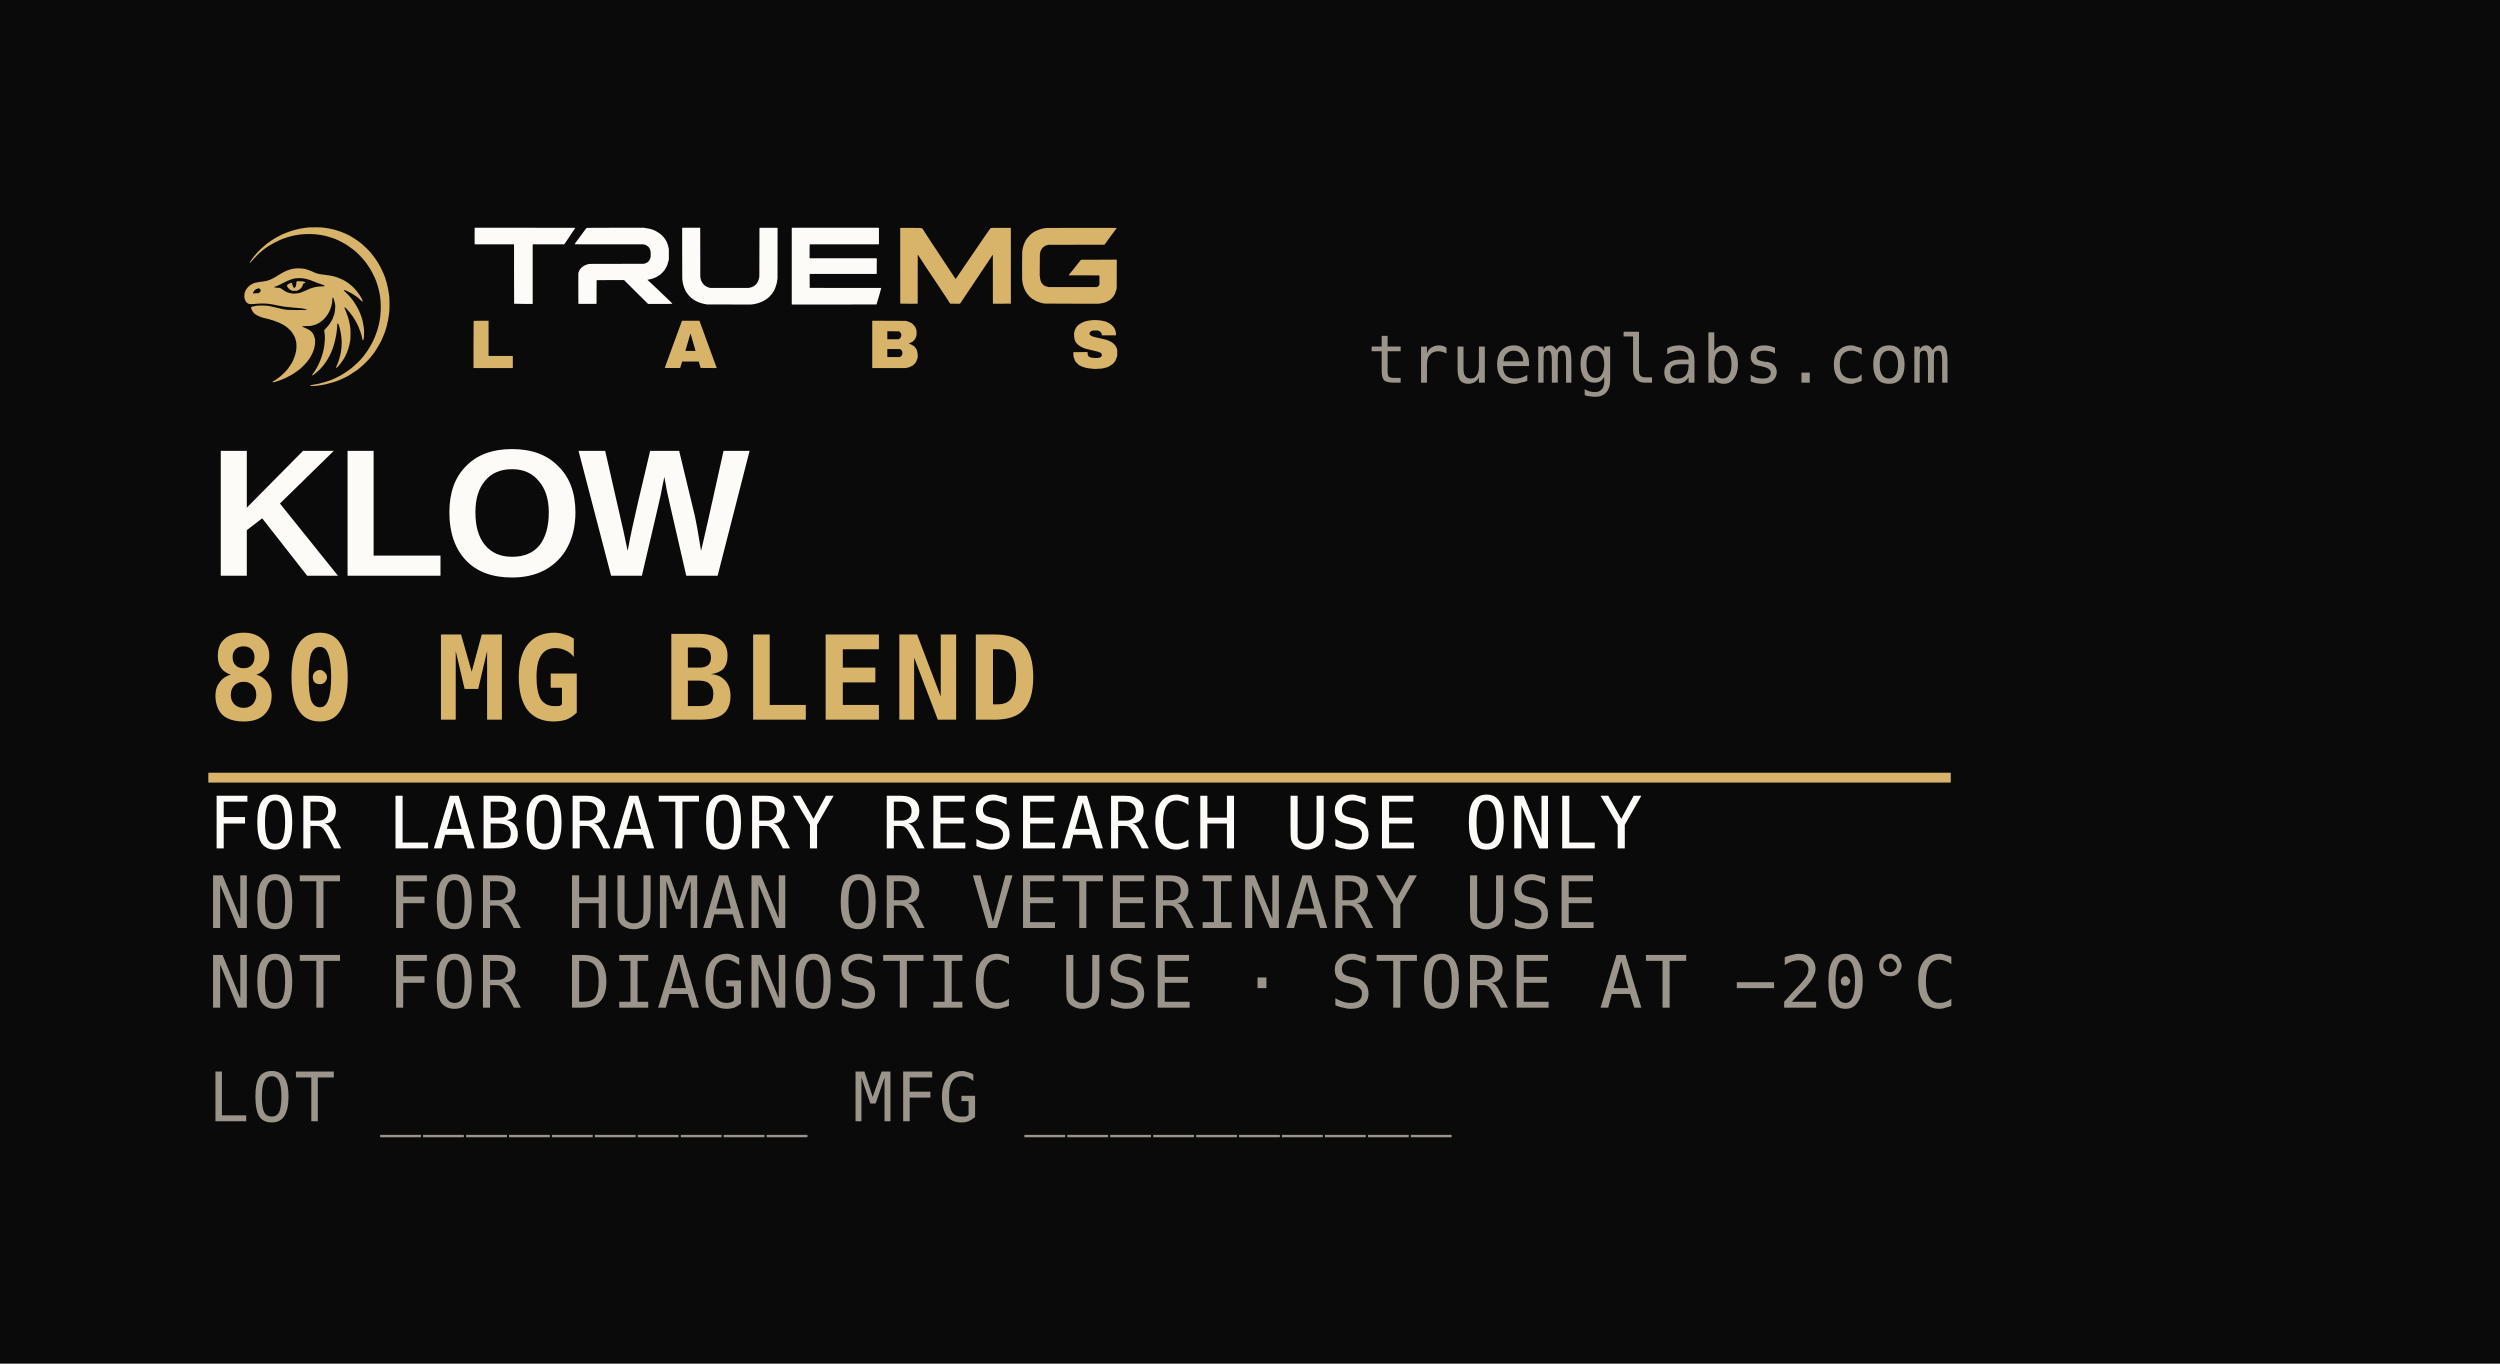
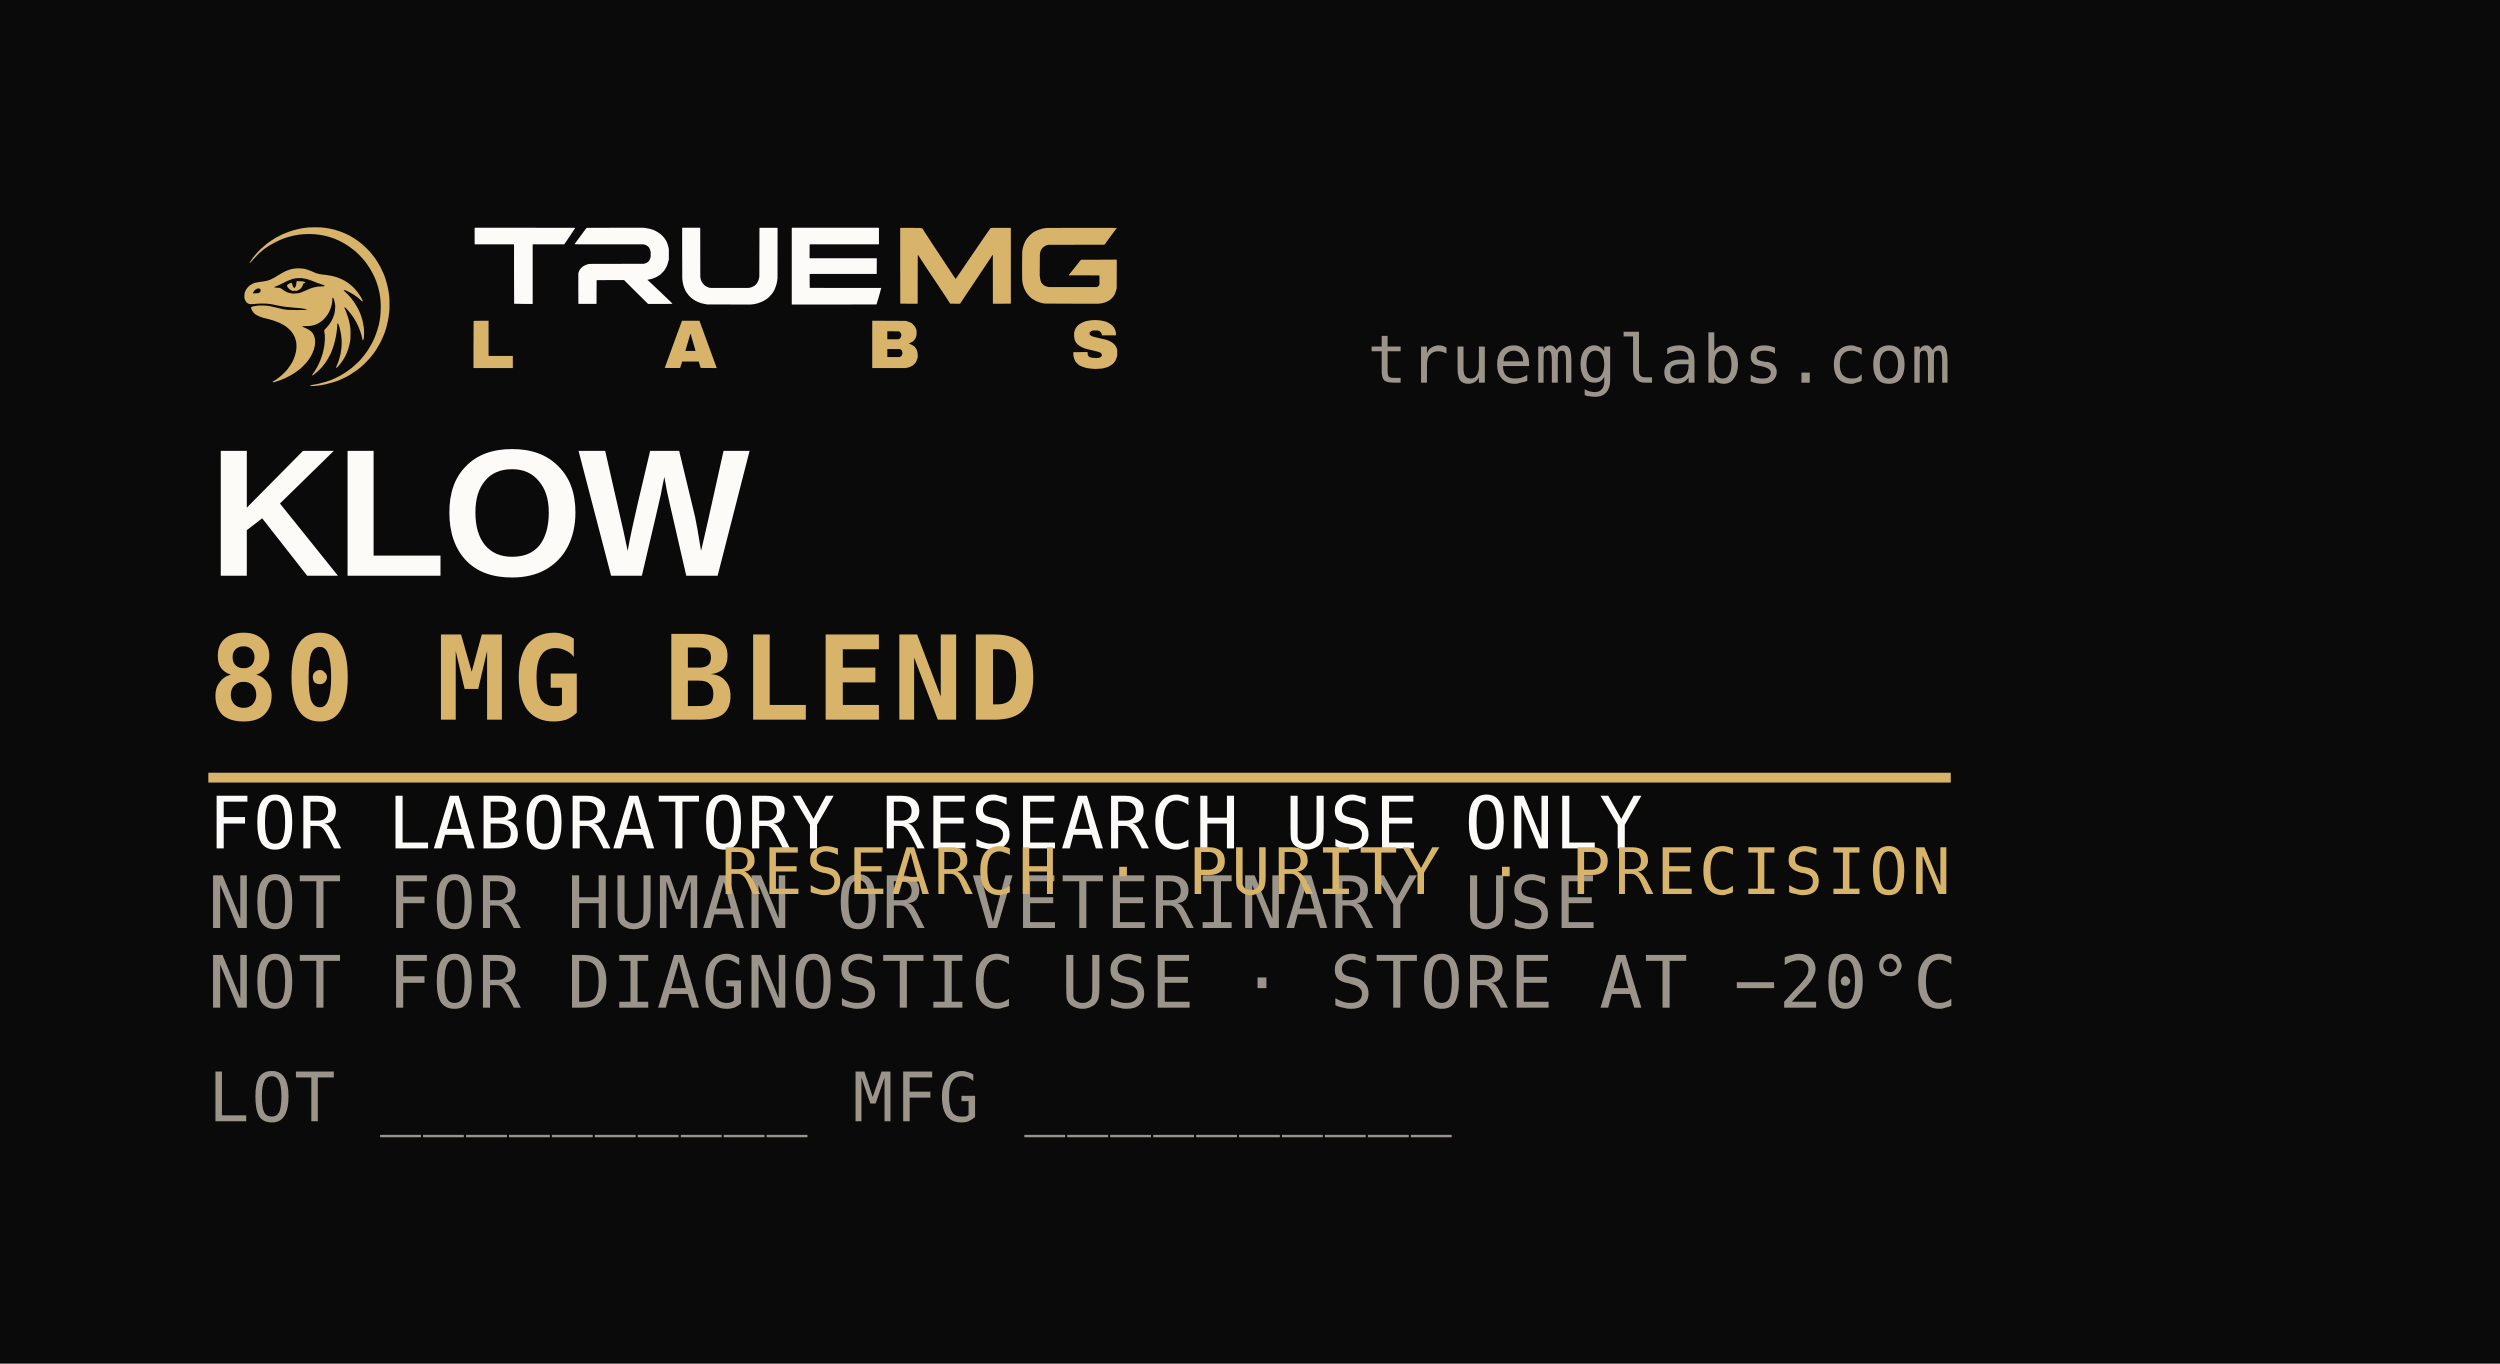
<svg xmlns="http://www.w3.org/2000/svg" width="66.0mm" height="36.0mm" viewBox="0 0 66.0 36.0">
  <rect x="0" y="0" width="66.0" height="36.0" fill="#0A0A0B" />
  <g transform="translate(5.500,5.300) scale(0.0035)">
    <g transform="translate(0,1600) scale(0.025,-0.025)" fill="#D8B46A" stroke="none">
      <path d="M30400 55957 c-297 -16 -720 -59 -940 -94 -220 -35 -598 -91 -840 -124 -768 -105 -982 -149 -2060 -419 -187 -47 -520 -130 -740 -184 -821 -204 -2477 -801 -3440 -1242 -528 -241 -1624 -809 -2100 -1086 -590 -345 -2063 -1335 -2434 -1636 -184 -150 -429 -344 -546 -432 -225 -171 -418 -340 -1592 -1400 -171 -154 -354 -346 -408 -427 -53 -81 -151 -178 -217 -217 -65 -39 -332 -323 -591 -631 -260 -307 -536 -632 -615 -722 -79 -90 -204 -252 -278 -361 -74 -110 -192 -263 -262 -340 -114 -126 -263 -343 -696 -1013 -216 -334 -206 -561 14 -319 54 61 220 236 368 390 148 154 351 382 453 506 583 717 1913 2044 2524 2520 187 146 376 305 420 354 124 139 986 773 1403 1033 152 95 430 269 617 387 719 454 2073 1166 2860 1505 308 133 603 269 657 303 136 88 871 359 1323 488 209 60 422 131 472 159 51 28 280 93 509 144 229 52 529 139 668 194 138 54 485 138 771 186 286 48 664 121 840 162 176 41 500 94 720 119 220 24 553 61 740 82 1195 135 2877 157 4140 55 2107 -171 3829 -563 6000 -1368 547 -203 1543 -682 2440 -1172 805 -441 925 -512 1273 -757 172 -121 406 -279 520 -351 314 -199 918 -640 1261 -920 168 -138 414 -333 546 -433 671 -512 2476 -2380 3072 -3178 171 -230 399 -535 507 -678 203 -270 597 -862 1144 -1720 301 -472 1075 -1973 1331 -2582 244 -582 288 -689 440 -1078 157 -402 526 -1548 526 -1634 0 -25 63 -271 139 -546 425 -1525 659 -3281 692 -5200 24 -1413 -143 -3550 -352 -4500 -43 -198 -116 -563 -160 -812 -45 -249 -115 -537 -156 -640 -40 -103 -95 -296 -122 -428 -70 -351 -400 -1420 -556 -1800 -45 -110 -126 -335 -179 -500 -303 -935 -1266 -2951 -1690 -3540 -48 -66 -136 -217 -195 -335 -59 -118 -223 -384 -363 -590 -141 -206 -291 -442 -333 -525 -80 -157 -865 -1223 -1119 -1521 -80 -93 -265 -302 -411 -463 -146 -160 -293 -345 -327 -409 -114 -218 -2195 -2185 -2830 -2676 -482 -373 -1297 -962 -1638 -1185 -187 -123 -392 -257 -455 -299 -933 -620 -1772 -1089 -2765 -1547 -1211 -558 -1273 -583 -2220 -892 -165 -54 -462 -153 -659 -220 -404 -137 -1597 -460 -1841 -499 -88 -14 -268 -60 -400 -101 -132 -42 -497 -113 -811 -159 -315 -46 -711 -117 -880 -159 -170 -41 -410 -95 -534 -119 -231 -46 -397 -133 -347 -183 95 -94 798 -124 1312 -56 165 22 480 57 700 78 872 82 1752 214 2260 340 209 52 470 107 580 122 229 33 1212 293 1670 443 170 56 494 152 720 213 225 62 554 167 730 234 812 310 1131 440 1222 499 54 35 216 108 361 162 314 117 1446 662 1757 846 121 71 355 207 520 301 366 210 1934 1241 2396 1576 184 134 481 371 660 526 178 155 414 350 524 433 303 227 1686 1577 2220 2165 530 584 702 788 1026 1220 124 165 288 365 363 445 76 80 195 237 265 348 69 111 214 324 322 474 107 150 267 390 356 533 591 958 912 1505 1022 1741 70 149 190 374 268 501 77 128 192 355 255 505 63 150 272 615 464 1033 191 418 388 895 437 1060 48 165 128 376 176 469 47 93 114 299 147 457 34 159 105 389 159 511 54 123 134 394 178 603 44 209 133 578 197 820 205 766 368 1607 466 2396 53 420 127 980 164 1244 103 719 104 3773 2 4678 -40 351 -80 651 -89 666 -10 15 -53 304 -97 642 -44 338 -123 794 -176 1014 -53 220 -110 499 -126 620 -35 263 -450 1784 -595 2180 -56 154 -103 326 -103 383 -1 57 -46 192 -102 300 -55 108 -130 296 -165 417 -36 121 -106 301 -157 400 -51 99 -137 297 -190 440 -127 339 -665 1495 -792 1700 -54 88 -134 241 -177 340 -180 415 -1143 1960 -1598 2567 -399 531 -784 1023 -1271 1625 -285 353 -1603 1669 -2131 2128 -215 187 -483 422 -594 522 -112 101 -303 252 -424 337 -121 85 -274 203 -340 262 -268 241 -2259 1538 -2760 1799 -154 81 -352 185 -440 232 -251 134 -937 448 -980 448 -21 0 -151 53 -289 119 -523 248 -1616 649 -2243 823 -194 54 -383 113 -420 133 -38 19 -212 65 -388 103 -176 37 -574 130 -885 205 -311 75 -689 154 -840 175 -151 22 -572 84 -935 139 -363 54 -912 118 -1220 141 -624 46 -2827 46 -3660 -1z" />
      <path d="M26520 43595 c-1503 -101 -2804 -534 -4460 -1485 -714 -409 -983 -571 -1100 -661 -55 -43 -163 -110 -240 -149 -77 -40 -201 -119 -276 -176 -252 -192 -912 -540 -1832 -966 -362 -168 -1371 -434 -1832 -483 -220 -24 -849 -105 -1397 -181 -1084 -151 -1615 -302 -2108 -598 -124 -75 -244 -136 -267 -136 -23 0 -123 -62 -222 -138 -99 -75 -243 -170 -319 -210 -194 -101 -835 -791 -958 -1032 -57 -110 -148 -261 -204 -335 -55 -74 -113 -191 -127 -260 -15 -69 -77 -242 -139 -385 -93 -215 -119 -350 -150 -780 -62 -878 26 -1314 388 -1935 234 -401 636 -717 1052 -828 273 -73 1001 -73 1501 0 1439 208 4011 182 5050 -52 99 -22 459 -87 800 -145 341 -57 728 -138 860 -179 132 -41 510 -114 840 -162 330 -47 780 -129 1000 -181 220 -51 607 -113 860 -136 253 -24 865 -80 1360 -124 495 -45 981 -98 1080 -118 99 -20 306 -37 460 -38 354 -3 1780 -140 2269 -220 561 -91 1231 -246 1282 -297 107 -107 -50 -145 -708 -168 -1005 -37 -4364 -9 -5019 41 -919 71 -2277 343 -3524 706 -295 86 -642 164 -1920 435 -801 170 -2892 235 -3833 119 -689 -85 -1433 -246 -1627 -352 -142 -77 -161 -105 -172 -254 -7 -100 14 -219 54 -296 36 -70 115 -247 175 -392 132 -321 525 -849 832 -1119 668 -585 2172 -1205 3551 -1464 184 -34 412 -90 507 -124 95 -34 263 -78 373 -99 481 -89 2334 -717 2607 -883 70 -43 250 -120 400 -172 244 -83 464 -195 1313 -665 764 -423 1614 -1125 2248 -1858 531 -613 1106 -1620 1268 -2220 39 -143 124 -429 189 -636 240 -761 257 -2233 37 -3317 -217 -1075 -632 -2255 -1116 -3173 -229 -434 -819 -1321 -1340 -2014 -1001 -1331 -3082 -3113 -4317 -3698 -201 -95 -291 -207 -251 -311 40 -104 505 -42 935 126 201 79 390 143 420 143 30 0 161 38 291 85 130 47 425 153 656 235 1057 378 1752 700 3120 1446 773 421 1073 619 2200 1450 708 522 898 688 1617 1407 888 889 1167 1215 1709 1992 459 658 952 1543 1074 1925 28 88 87 232 131 320 162 320 426 1184 487 1588 34 226 81 482 105 568 24 86 47 446 51 800 5 574 -6 700 -108 1164 -196 892 -591 1610 -1163 2111 -348 305 -1330 854 -1763 986 -288 88 -828 392 -822 463 7 83 242 104 886 80 867 -32 1816 58 2336 222 198 62 469 141 603 175 749 190 2014 1010 2759 1788 834 871 1481 1889 1872 2948 371 1003 586 2015 587 2767 0 510 43 700 159 700 169 0 460 -829 623 -1780 l107 -620 -22 -660 c-20 -592 -86 -1119 -231 -1831 -41 -202 -387 -1161 -474 -1316 -22 -40 -93 -192 -157 -337 -367 -838 -1079 -1848 -1882 -2673 -599 -615 -608 -633 -509 -1135 146 -744 192 -1447 147 -2272 -48 -871 -109 -1582 -139 -1632 -12 -18 -67 -361 -124 -762 -56 -401 -146 -867 -198 -1036 -53 -168 -107 -378 -122 -466 -14 -88 -78 -322 -141 -520 -64 -198 -160 -504 -214 -680 -152 -499 -411 -1216 -459 -1274 -24 -29 -90 -177 -147 -329 -57 -152 -145 -349 -195 -437 -51 -88 -122 -250 -158 -360 -36 -110 -119 -281 -185 -380 -66 -99 -120 -197 -120 -218 0 -20 -72 -160 -160 -310 -88 -149 -235 -402 -327 -562 -315 -549 -487 -810 -761 -1157 -516 -654 -501 -911 32 -556 404 269 1699 1403 2036 1782 132 149 367 412 523 584 778 860 1696 2237 2305 3457 131 264 289 579 351 700 62 121 141 322 177 448 36 125 128 358 204 519 77 160 140 315 140 345 0 29 52 183 115 341 392 980 975 3467 1107 4727 32 308 86 767 118 1020 33 253 61 649 62 880 5 962 253 961 558 -3 94 -296 211 -735 261 -977 49 -242 135 -611 191 -820 55 -209 121 -587 145 -840 25 -253 62 -559 82 -680 172 -1013 156 -2619 -38 -3940 -42 -286 -88 -619 -102 -740 -14 -121 -76 -427 -137 -680 -61 -253 -150 -622 -197 -820 -127 -538 -590 -1900 -721 -2122 -39 -66 -146 -312 -238 -546 -153 -393 -176 -552 -79 -552 54 0 393 237 393 275 0 17 149 195 331 395 955 1050 1835 2420 2383 3710 337 792 716 1965 832 2574 36 190 109 535 161 766 162 707 225 1653 199 3000 -22 1204 -30 1285 -245 2420 -174 915 -259 1298 -325 1453 -34 81 -78 246 -98 366 -20 121 -90 346 -154 500 -65 155 -172 452 -238 661 -219 697 -371 1096 -590 1549 -225 468 -255 587 -158 625 60 23 542 -311 542 -375 0 -18 167 -210 371 -426 204 -216 424 -465 490 -553 65 -88 227 -295 361 -460 806 -1000 1475 -2061 2055 -3260 159 -330 307 -633 329 -674 87 -161 473 -1149 536 -1371 37 -129 117 -352 179 -495 130 -300 330 -1063 443 -1694 78 -431 162 -666 238 -666 74 0 192 250 233 495 136 809 151 2549 29 3405 -164 1155 -478 2567 -677 3046 -53 129 -120 333 -147 454 -28 121 -91 301 -140 400 -49 99 -112 252 -139 340 -263 842 -1447 2937 -2313 4092 -647 863 -1321 1593 -2113 2292 -380 335 -559 564 -507 649 35 57 368 -4 513 -94 72 -44 234 -116 359 -159 125 -43 285 -113 354 -156 69 -43 225 -117 346 -164 193 -76 779 -416 1600 -929 143 -89 368 -246 500 -349 132 -103 324 -236 427 -295 103 -59 226 -156 273 -217 47 -60 209 -209 361 -330 151 -121 341 -298 423 -393 147 -172 412 -367 500 -367 65 0 11 374 -86 593 -41 95 -200 374 -352 620 -152 246 -308 510 -346 587 -75 150 -584 868 -818 1153 -619 756 -1136 1324 -1463 1607 -910 786 -1306 1090 -1806 1385 -172 102 -385 235 -473 295 -208 143 -717 397 -1153 577 -191 79 -504 209 -697 289 -192 80 -485 187 -650 238 -165 50 -453 139 -640 196 -545 168 -1843 407 -2580 476 -374 34 -869 97 -1100 139 -231 41 -582 94 -780 116 -361 41 -1191 293 -1520 460 -595 303 -1597 706 -2220 892 -828 248 -1011 292 -1227 295 -114 1 -339 19 -500 39 -451 57 -1085 72 -1593 38z m1750 -2955 c603 -47 1755 -303 2219 -493 182 -75 385 -148 451 -164 66 -15 237 -80 380 -143 809 -358 2387 -945 3079 -1146 331 -96 539 -198 665 -324 l62 -61 -65 -65 c-53 -53 -213 -68 -952 -89 -973 -28 -1196 -54 -1970 -230 -915 -207 -1807 -533 -2759 -1007 -349 -173 -1455 -617 -1800 -722 -198 -60 -1095 -189 -1477 -212 -768 -46 -2093 236 -2671 568 -510 292 -675 400 -952 621 -165 132 -444 309 -620 393 l-320 152 -722 36 c-406 19 -761 55 -810 82 -106 56 -115 157 -18 191 39 13 178 68 310 123 132 55 384 151 560 213 176 62 653 285 1060 495 407 211 947 483 1200 605 253 122 559 273 680 335 121 62 328 144 460 181 132 37 313 110 402 161 90 52 307 131 483 176 176 45 382 108 458 139 375 156 1784 254 2667 185z m-12741 -3188 c84 -49 157 -141 206 -259 153 -369 -11 -726 -452 -985 l-183 -108 -600 0 c-407 0 -628 -16 -687 -50 -118 -67 -232 -63 -294 11 -172 208 461 1091 900 1255 118 44 284 119 368 165 187 103 540 89 742 -29z" />
      <path d="M26687 39620 l-119 -100 -18 -470 c-17 -409 -36 -512 -147 -790 -197 -494 -466 -674 -672 -450 -159 174 -361 642 -408 950 -51 326 -114 458 -237 490 -131 34 -1056 -420 -1251 -615 -316 -316 318 -1235 1125 -1629 l379 -186 681 3 680 2 425 205 c315 151 495 269 691 452 333 312 649 831 725 1190 68 324 93 351 426 450 314 94 364 159 230 301 -178 190 -840 297 -1832 297 l-559 0 -119 -100z" />
    </g>
  </g>
  <g transform="translate(12.500,6.000) scale(0.003017)">
    <g transform="translate(0,681) scale(0.025,-0.025)" stroke="none">
      <g fill="#FCFBF8">
        <path d="M465 27020 l-58 -59 -15 -2770 c-8 -1524 0 -2802 18 -2841 l33 -70 6816 0 6815 0 61 -61 61 -61 -3 -10322 c-2 -5867 12 -10336 32 -10355 19 -18 1457 -45 3195 -61 l3160 -28 70 77 70 78 0 10325 0 10325 77 42 78 41 5439 0 5440 0 86 110 c125 160 843 1198 1065 1538 295 455 724 1099 1709 2569 l910 1356 -12 104 -12 103 -17488 9 -17488 9 -59 -58z" />
        <path d="M39653 27037 c-49 -18 -221 -200 -384 -405 -458 -576 -1855 -2468 -2161 -2925 -179 -268 -743 -1037 -1416 -1929 -166 -221 -278 -407 -266 -440 l22 -57 12086 -12 12086 -12 278 -88 c640 -203 1152 -536 1485 -965 307 -395 445 -712 569 -1304 l66 -320 0 -800 0 -800 -66 -300 c-181 -812 -569 -1408 -1152 -1768 -273 -168 -352 -202 -789 -341 l-351 -111 -9580 -21 -9580 -22 -300 -72 c-898 -215 -1753 -647 -2317 -1169 -555 -514 -833 -960 -1109 -1776 l-74 -220 -9 -5315 c-6 -2923 5 -5341 24 -5374 l33 -60 3113 -1 3113 0 48 65 47 66 6 4063 c3 2235 15 4080 27 4100 13 21 2011 36 4813 36 l4790 0 4138 -4134 c2275 -2274 4176 -4155 4224 -4180 l88 -46 3836 0 c2110 0 4003 12 4207 26 l369 26 19 50 c22 57 -449 537 -1427 1453 -693 648 -3219 3069 -3680 3525 -144 143 -513 492 -821 776 -307 284 -765 716 -1018 960 -460 444 -678 647 -1334 1239 l-350 316 13 64 12 65 180 30 c98 16 287 47 419 68 1108 179 2211 624 3280 1324 l560 366 620 626 620 626 263 400 c457 695 732 1203 890 1648 218 612 370 1114 408 1352 14 88 56 250 92 360 l67 200 0 1860 0 1860 -67 280 c-37 154 -105 451 -152 660 -425 1916 -1544 3522 -3281 4711 -1373 939 -2719 1447 -4380 1652 -176 22 -437 66 -580 99 l-260 59 -9960 -6 c-5478 -3 -9999 -20 -10047 -38z" />
        <path d="M73081 27003 l-41 -78 3 -8632 c2 -4748 18 -8831 36 -9073 101 -1383 432 -2698 970 -3860 66 -143 137 -296 156 -340 20 -44 107 -188 194 -320 88 -132 189 -294 225 -360 209 -379 985 -1283 1459 -1702 967 -852 2219 -1538 3517 -1926 650 -194 1101 -302 1480 -354 165 -23 381 -62 480 -87 l180 -46 7678 -14 7679 -14 341 41 c875 105 996 127 1782 328 1078 274 2363 850 3164 1418 90 64 252 177 360 252 187 130 549 429 780 644 172 160 902 995 1009 1154 55 80 204 315 333 521 129 206 275 440 325 520 50 80 106 181 125 225 20 44 83 188 142 320 184 414 294 707 421 1120 67 220 148 481 179 580 32 99 77 306 101 460 24 154 62 337 84 406 22 69 70 384 107 700 l66 574 11 8700 12 8700 -51 100 -50 100 -3067 0 -3067 0 -52 -52 -52 -52 -24 -8508 -24 -8508 -44 -260 c-110 -664 -270 -1122 -588 -1684 -416 -734 -817 -1122 -1520 -1473 -547 -273 -643 -308 -1159 -424 l-449 -100 -6776 10 -6776 11 -200 71 c-110 39 -290 99 -400 133 -249 78 -763 334 -1012 503 -573 388 -1285 1345 -1482 1993 -23 77 -72 239 -109 360 -36 121 -85 364 -108 540 l-41 320 -14 8515 -13 8515 -45 55 -46 55 -3073 0 -3074 0 -42 -77z" />
        <path d="M111470 27037 l-70 -41 0 -13357 0 -13356 77 -42 78 -41 14699 0 c8085 0 14727 11 14761 23 73 29 147 254 589 1797 45 154 107 361 140 460 63 190 147 481 240 830 105 394 171 630 288 1030 333 1138 450 1584 428 1620 l-25 40 -12447 1 c-6847 0 -12469 14 -12496 31 l-47 30 -13 2367 -12 2367 52 52 52 52 11644 8 11643 7 44 44 44 44 13 2601 14 2601 -64 97 -64 98 -11636 0 -11636 0 -65 65 -65 65 9 2319 10 2320 55 55 56 56 12035 0 12036 0 42 77 41 78 0 2733 0 2734 -61 88 -61 87 -15129 1 -15129 0 -70 -41z" />
      </g>
      <g fill="#D8B46A">
        <path d="M149428 26991 l-69 -51 0 -13193 c0 -7256 10 -13210 23 -13230 14 -22 1228 -37 3012 -37 l2990 0 48 48 48 48 0 8485 c0 4667 11 8496 24 8510 51 51 137 -27 250 -225 101 -177 300 -490 866 -1360 66 -102 354 -541 640 -976 286 -435 601 -923 700 -1084 99 -162 321 -503 493 -760 172 -256 505 -753 740 -1103 235 -350 445 -663 467 -695 22 -31 510 -762 1084 -1623 574 -861 1170 -1754 1324 -1985 154 -231 405 -609 558 -840 153 -231 503 -754 776 -1163 274 -408 516 -772 538 -808 22 -36 195 -296 384 -577 189 -282 556 -836 816 -1232 1081 -1646 1205 -1838 1541 -2380 75 -121 155 -233 178 -249 22 -17 800 -30 1727 -30 l1686 -1 119 135 c65 75 217 295 338 490 237 384 977 1507 1354 2055 228 331 2457 3644 2617 3889 44 67 699 1051 1456 2187 757 1135 1423 2135 1480 2222 180 274 1884 2825 1961 2936 156 223 1269 1899 1393 2098 72 114 250 393 396 620 l265 412 64 -13 65 -12 10 -8456 10 -8455 45 -54 45 -54 3045 1 c1675 0 3068 15 3097 33 l52 33 3 9997 c2 5498 1 11430 -2 13183 l-5 3187 -64 64 -64 64 -3106 -3 -3106 -4 -378 -57 -379 -56 -90 -91 c-86 -86 -510 -688 -1208 -1715 -174 -255 -384 -561 -468 -680 -84 -119 -276 -396 -427 -616 -151 -220 -458 -665 -682 -990 -1061 -1535 -1504 -2184 -2993 -4392 -102 -151 -291 -424 -420 -606 -395 -558 -1826 -2658 -2692 -3952 -243 -363 -534 -795 -646 -960 -362 -533 -933 -1370 -1216 -1780 -151 -220 -481 -706 -734 -1080 -645 -958 -666 -976 -803 -710 -42 83 -173 285 -290 450 -117 165 -304 439 -414 609 -110 170 -319 485 -464 700 -262 388 -699 1050 -1710 2591 -288 440 -580 881 -649 980 -69 99 -254 378 -411 620 -158 242 -361 548 -451 680 -281 410 -2516 3790 -2639 3990 -64 104 -235 365 -380 580 -145 214 -333 498 -417 630 -84 132 -354 546 -599 920 -245 374 -615 940 -823 1259 -207 318 -435 660 -505 760 -71 99 -211 316 -313 481 -101 165 -291 462 -420 660 -130 198 -296 457 -368 575 -72 117 -167 271 -211 341 -44 69 -139 228 -212 352 -169 288 -192 306 -474 358 -129 23 -333 61 -454 84 l-220 41 -3341 16 -3341 15 -70 -51z" />
        <path d="M200748 27015 c-12 -12 -199 -36 -415 -54 -432 -34 -1041 -135 -1353 -224 -1056 -300 -1666 -529 -2360 -890 -1428 -741 -2792 -2118 -3512 -3547 -409 -812 -663 -1509 -787 -2160 -25 -132 -70 -357 -100 -500 -79 -379 -135 -742 -162 -1060 -43 -494 -55 -9253 -14 -9700 56 -610 149 -1204 259 -1660 102 -419 325 -1132 377 -1200 16 -22 80 -166 140 -320 130 -331 384 -846 530 -1076 305 -481 394 -610 605 -874 491 -615 1084 -1182 1642 -1570 290 -202 1442 -860 1505 -860 28 0 101 -26 164 -59 200 -104 621 -251 1093 -383 253 -70 546 -153 651 -184 105 -31 330 -75 500 -97 170 -23 390 -53 489 -68 99 -14 4347 -33 9440 -40 l9260 -14 540 64 c656 78 1322 222 1791 386 457 161 1227 540 1629 803 397 259 1101 959 1378 1369 420 622 746 1395 972 2303 l125 500 14 4945 15 4946 -71 71 -71 71 -1581 -27 c-870 -14 -3652 -26 -6184 -26 l-4603 0 -358 -430 c-730 -878 -909 -1102 -1673 -2099 -240 -314 -558 -715 -706 -891 -148 -176 -383 -466 -523 -644 -337 -431 -699 -871 -887 -1081 -88 -98 -148 -202 -140 -243 l14 -72 5305 -10 5304 -10 53 -64 53 -63 2 -1507 2 -1506 -91 -224 c-110 -274 -304 -474 -603 -623 l-226 -113 -8400 4 -8400 4 -320 70 c-469 102 -882 246 -1179 409 l-261 145 -360 364 -361 364 -139 260 c-255 475 -361 834 -439 1480 -25 209 -65 499 -88 643 l-43 264 25 3744 25 3744 40 105 c22 58 40 190 41 293 1 337 223 944 505 1380 483 748 1297 1294 2194 1474 l240 48 9794 23 9795 22 117 140 c64 77 166 212 225 299 139 203 491 691 749 1038 529 712 1029 1396 1202 1646 106 153 235 331 287 397 354 447 648 839 1069 1427 120 168 302 408 403 532 l184 226 -13 87 -12 88 -12145 8 c-6680 5 -12155 -1 -12167 -13z" />
      </g>
    </g>
    <g transform="translate(0,811.8) scale(2.00071)">
      <g transform="translate(0,214) scale(0.025,-0.025)" fill="#D8B46A" stroke="none">
        <path d="M108180 8534 c-883 -105 -1223 -191 -1720 -433 -723 -354 -1137 -832 -1320 -1524 l-62 -237 -3 -388 c-4 -854 255 -1416 851 -1840 580 -413 916 -536 2354 -856 1425 -317 1640 -428 1640 -841 l0 -141 -113 -114 -114 -113 -214 -63 -214 -64 -425 0 c-504 0 -844 55 -1052 172 l-152 85 -83 134 -83 134 -20 258 -21 258 -1245 -10 -1244 -11 9 -334 9 -334 66 -266 c36 -146 121 -374 189 -506 l125 -240 281 -282 281 -281 281 -146 c560 -291 1154 -435 2099 -509 l500 -39 606 38 606 39 461 117 462 116 312 163 c696 362 1073 805 1299 1525 l94 299 -2 560 -2 560 -94 240 c-217 556 -654 973 -1318 1259 -413 178 -717 261 -1834 501 -954 205 -1224 295 -1434 476 l-146 126 -4 173 -5 172 146 134 147 134 173 52 173 51 400 1 400 1 151 -53 c299 -106 549 -418 549 -685 l0 -122 1240 0 1240 0 0 232 c0 429 -157 880 -432 1244 -232 306 -531 541 -948 745 l-360 176 -388 100 c-588 151 -1538 223 -2092 157z" />
        <path d="M27 8413 c-15 -14 -27 -1877 -27 -4140 l0 -4113 3440 0 3440 0 0 1060 0 1060 -2120 0 -2120 0 0 3080 0 3080 -1293 0 c-712 0 -1306 -12 -1320 -27z" />
        <path d="M36449 8370 c-16 -38 -696 -1897 -1510 -4130 l-1482 -4060 1338 -11 c735 -5 1345 -2 1355 8 10 10 94 267 186 571 l167 552 1453 0 1453 0 166 -560 166 -560 1408 -11 1408 -10 -54 150 c-226 634 -2882 7899 -2925 8001 l-54 130 -1523 0 -1524 0 -28 -70z m1733 -2892 c92 -340 278 -981 413 -1425 135 -444 245 -826 245 -850 l0 -43 -880 0 -880 0 0 35 c0 20 118 428 261 908 144 480 325 1099 402 1375 77 276 150 534 162 574 12 40 41 66 65 58 l43 -14 169 -618z" />
        <path d="M69760 4303 l0 -4143 2902 0 2901 0 309 62 308 62 334 158 333 158 252 251 251 252 125 248 c69 137 153 351 185 477 l60 229 -1 321 c-1 601 -160 1085 -470 1430 -201 224 -556 447 -848 535 -133 40 -241 82 -241 95 0 12 146 91 325 175 l324 152 189 177 c231 216 381 483 460 821 l61 257 0 322 1 321 -62 239 c-83 323 -270 621 -559 892 l-241 226 -260 128 c-143 71 -368 160 -499 198 l-239 69 -2950 15 -2950 15 0 -4142z m4807 2197 c59 -44 145 -145 190 -225 l83 -146 0 -196 0 -196 -90 -178 -90 -178 -136 -91 -136 -90 -994 0 -994 0 0 702 0 702 1030 -12 1030 -12 107 -80z m151 -3079 c149 -77 276 -287 306 -506 l24 -176 -47 -179 c-53 -196 -161 -336 -329 -424 l-108 -56 -1082 0 -1082 0 0 700 0 700 1102 0 1102 0 114 -59z" />
      </g>
    </g>
  </g>
  <text x="51.50" y="10.10" text-anchor="end" font-family="IBM Plex Mono, SF Mono, Menlo, monospace" font-size="1.75" letter-spacing="0.05" fill="#9A948A">truemglabs.com</text>
  <text x="5.5" y="15.20" font-family="Archivo Black, Archivo, Helvetica Neue, Arial, sans-serif" font-weight="900" font-size="4.80" letter-spacing="-0.12" fill="#FCFBF8">KLOW</text>
  <text x="5.5" y="19.00" font-family="IBM Plex Mono, SF Mono, Menlo, monospace" font-weight="600" font-size="3.10" letter-spacing="0.14" fill="#D8B46A">80 MG BLEND</text>
  <rect x="5.5" y="20.40" width="46.00" height="0.26" fill="#D8B46A" />
  <text x="5.5" y="22.40" font-family="IBM Plex Mono, SF Mono, Menlo, monospace" font-size="1.90" letter-spacing="0.04" fill="#FCFBF8">FOR LABORATORY RESEARCH USE ONLY</text>
  <text x="5.5" y="24.50" font-family="IBM Plex Mono, SF Mono, Menlo, monospace" font-size="1.90" letter-spacing="0.04" fill="#9A948A">NOT FOR HUMAN OR VETERINARY USE</text>
  <text x="5.5" y="26.60" font-family="IBM Plex Mono, SF Mono, Menlo, monospace" font-size="1.90" letter-spacing="0.04" fill="#9A948A">NOT FOR DIAGNOSTIC USE · STORE AT −20°C</text>
+   <text x="51.50" y="23.60" text-anchor="end" font-family="IBM Plex Mono, SF Mono, Menlo, monospace" font-size="1.7" letter-spacing="0.1" fill="#D8B46A">RESEARCH · PURITY · PRECISION</text>
  <text x="5.5" y="29.60" font-family="IBM Plex Mono, SF Mono, Menlo, monospace" font-size="1.80" letter-spacing="0.05" fill="#9A948A">LOT __________   MFG __________</text>
</svg>
